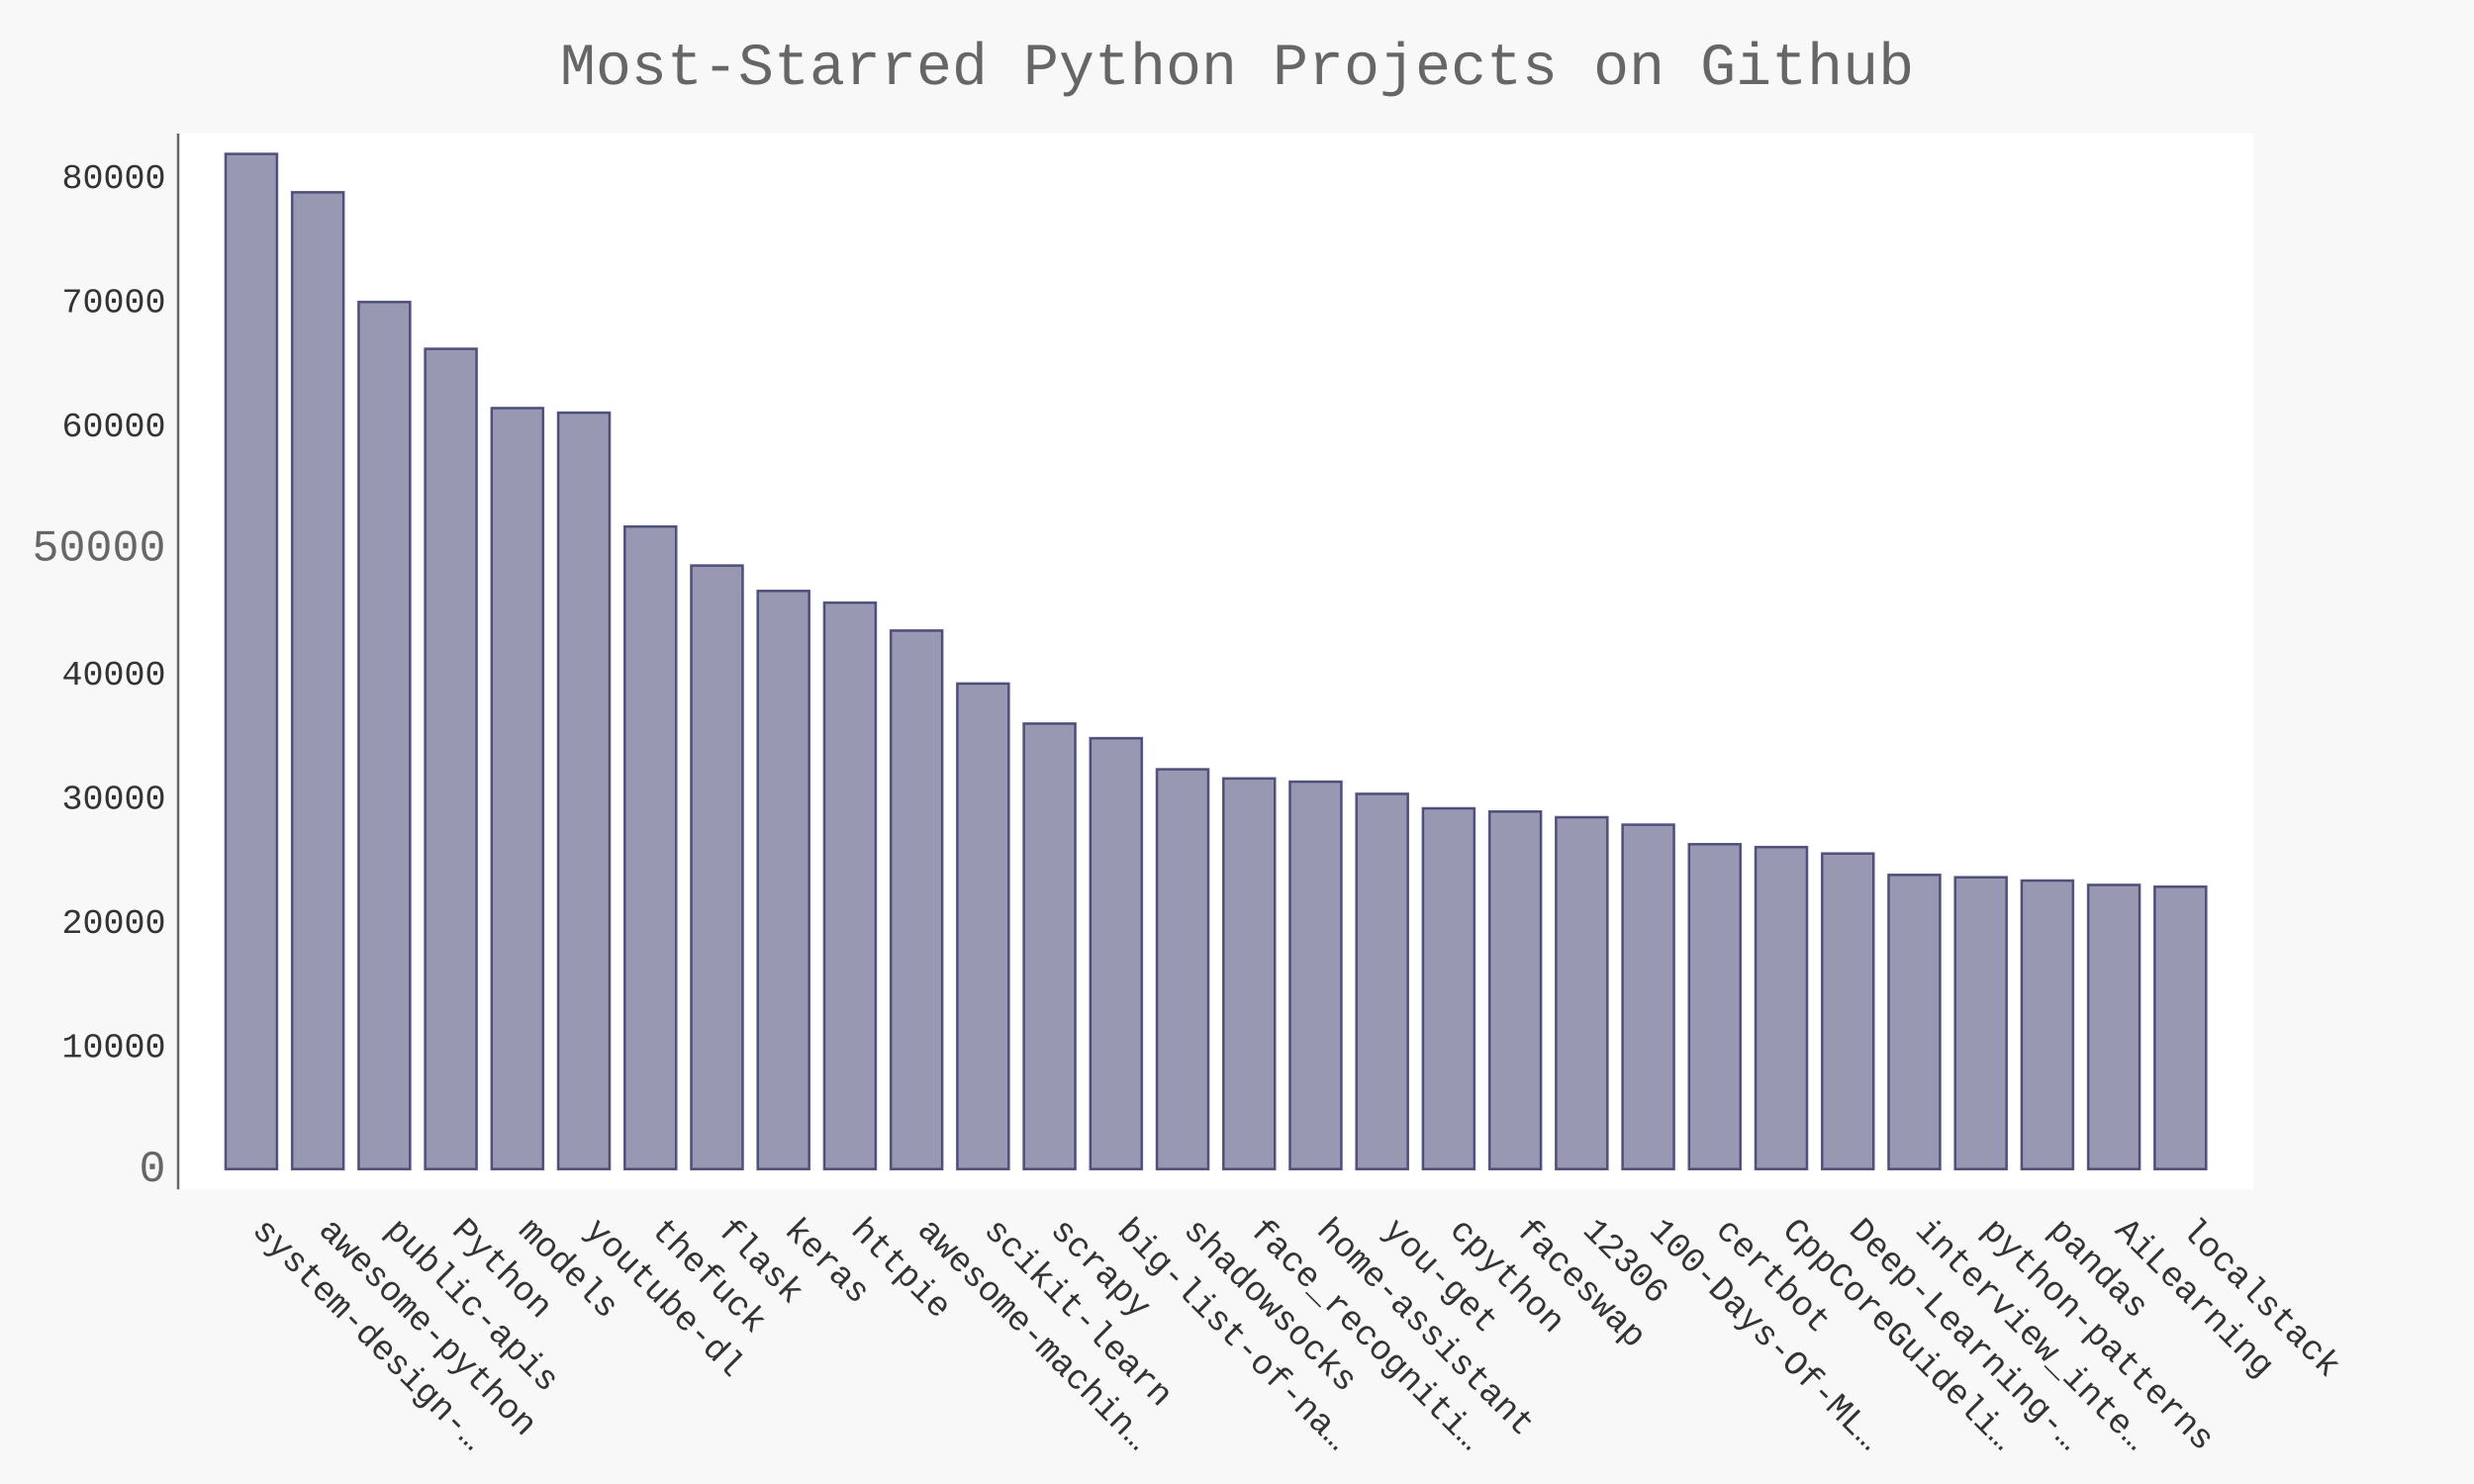
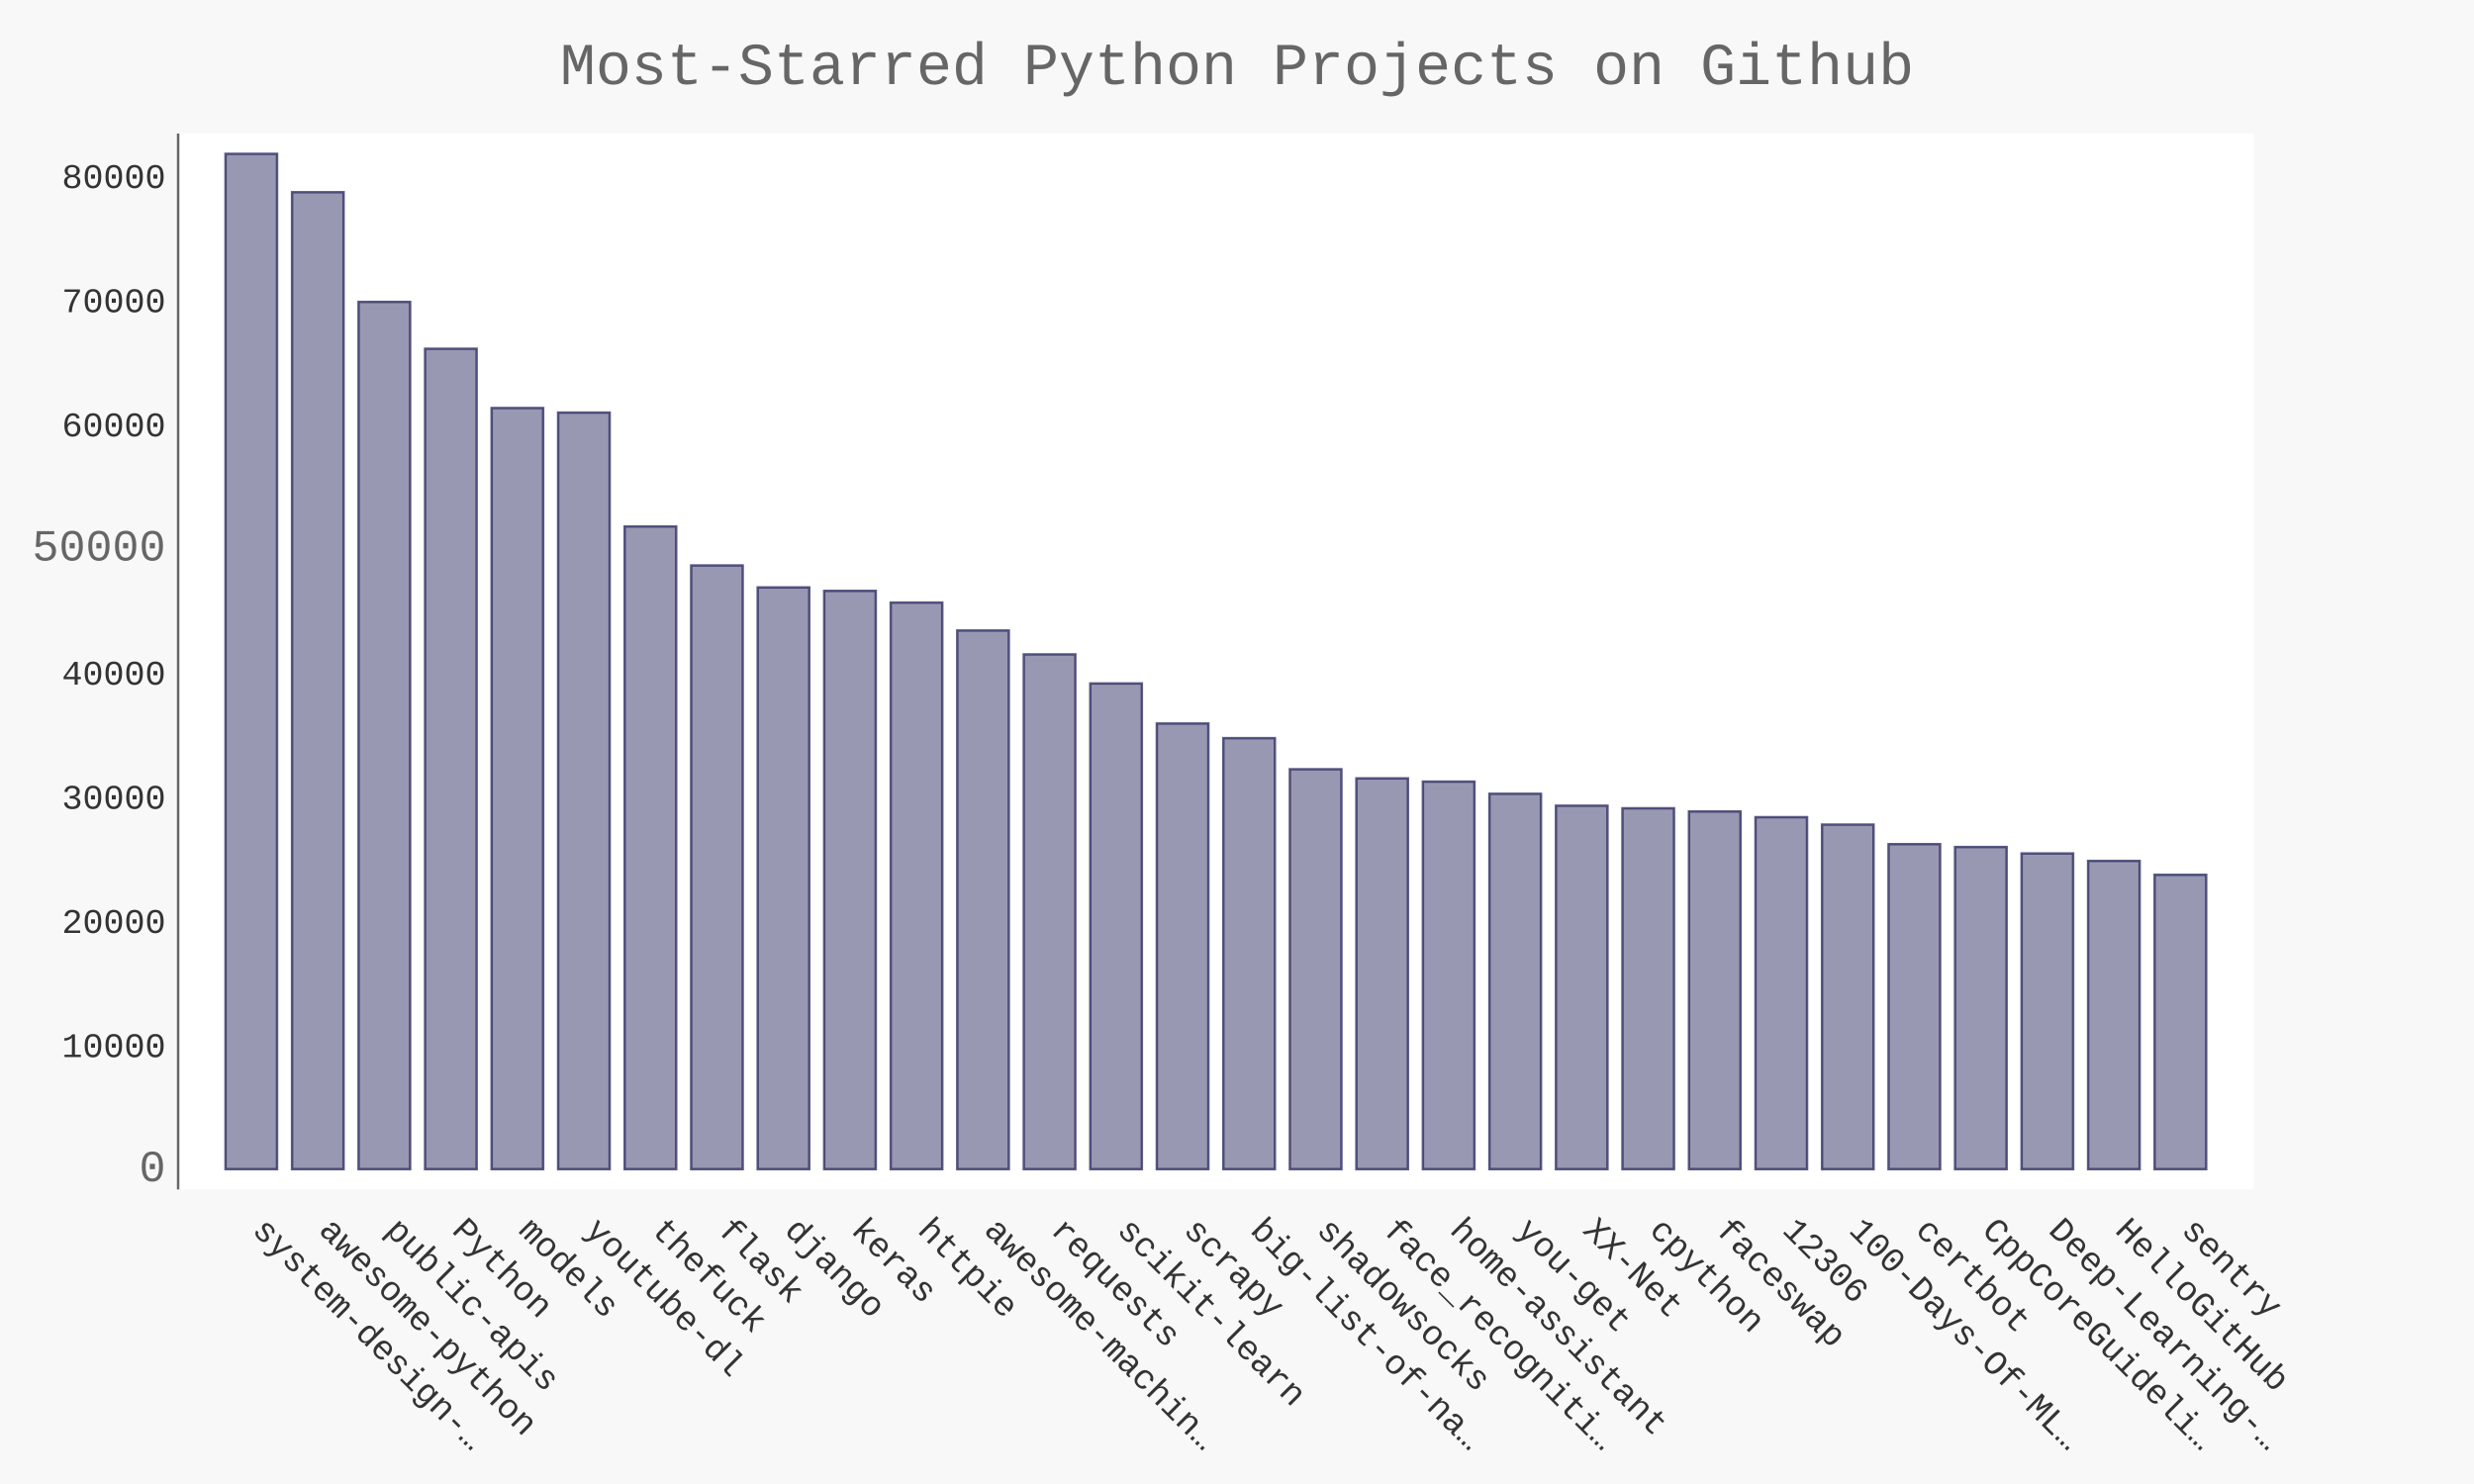
- <svg xmlns="http://www.w3.org/2000/svg" class="pygal-chart" id="chart-45a9637f-76ad-4a3e-85ce-acbdf488adbe" viewBox="0 0 1000 600">
+ <svg xmlns="http://www.w3.org/2000/svg" xmlns:xlink="http://www.w3.org/1999/xlink" class="pygal-chart" id="chart-a860a7c7-77f2-412b-9184-30c38b9bcd7e" viewBox="0 0 1000 600">
  <defs>
-     <style type="text/css">#chart-45a9637f-76ad-4a3e-85ce-acbdf488adbe{-webkit-user-select:none;-webkit-font-smoothing:antialiased;font-family:Consolas,"Liberation Mono",Menlo,Courier,monospace}#chart-45a9637f-76ad-4a3e-85ce-acbdf488adbe .title{font-family:Consolas,"Liberation Mono",Menlo,Courier,monospace;font-size:24px}#chart-45a9637f-76ad-4a3e-85ce-acbdf488adbe .legends .legend text{font-family:Consolas,"Liberation Mono",Menlo,Courier,monospace;font-size:14px}#chart-45a9637f-76ad-4a3e-85ce-acbdf488adbe .axis text{font-family:Consolas,"Liberation Mono",Menlo,Courier,monospace;font-size:14px}#chart-45a9637f-76ad-4a3e-85ce-acbdf488adbe .axis text.major{font-family:Consolas,"Liberation Mono",Menlo,Courier,monospace;font-size:18px}#chart-45a9637f-76ad-4a3e-85ce-acbdf488adbe .text-overlay text.value{font-family:Consolas,"Liberation Mono",Menlo,Courier,monospace;font-size:16px}#chart-45a9637f-76ad-4a3e-85ce-acbdf488adbe .text-overlay text.label{font-family:Consolas,"Liberation Mono",Menlo,Courier,monospace;font-size:10px}#chart-45a9637f-76ad-4a3e-85ce-acbdf488adbe .tooltip{font-family:Consolas,"Liberation Mono",Menlo,Courier,monospace;font-size:14px}#chart-45a9637f-76ad-4a3e-85ce-acbdf488adbe text.no_data{font-family:Consolas,"Liberation Mono",Menlo,Courier,monospace;font-size:64px}
- #chart-45a9637f-76ad-4a3e-85ce-acbdf488adbe{background-color:#f8f8f8}#chart-45a9637f-76ad-4a3e-85ce-acbdf488adbe path,#chart-45a9637f-76ad-4a3e-85ce-acbdf488adbe line,#chart-45a9637f-76ad-4a3e-85ce-acbdf488adbe rect,#chart-45a9637f-76ad-4a3e-85ce-acbdf488adbe circle{-webkit-transition:250ms ease-in;-moz-transition:250ms ease-in;transition:250ms ease-in}#chart-45a9637f-76ad-4a3e-85ce-acbdf488adbe .graph &gt; .background{fill:#f8f8f8}#chart-45a9637f-76ad-4a3e-85ce-acbdf488adbe .plot &gt; .background{fill:#ffffff}#chart-45a9637f-76ad-4a3e-85ce-acbdf488adbe .graph{fill:#333}#chart-45a9637f-76ad-4a3e-85ce-acbdf488adbe text.no_data{fill:#666}#chart-45a9637f-76ad-4a3e-85ce-acbdf488adbe .title{fill:#666}#chart-45a9637f-76ad-4a3e-85ce-acbdf488adbe .legends .legend text{fill:#333}#chart-45a9637f-76ad-4a3e-85ce-acbdf488adbe .legends .legend:hover text{fill:#666}#chart-45a9637f-76ad-4a3e-85ce-acbdf488adbe .axis .line{stroke:#666}#chart-45a9637f-76ad-4a3e-85ce-acbdf488adbe .axis .guide.line{stroke:rgba(0,0,0,0.5)}#chart-45a9637f-76ad-4a3e-85ce-acbdf488adbe .axis .major.line{stroke:#333}#chart-45a9637f-76ad-4a3e-85ce-acbdf488adbe .axis text.major{fill:#666}#chart-45a9637f-76ad-4a3e-85ce-acbdf488adbe .axis.y .guides:hover .guide.line,#chart-45a9637f-76ad-4a3e-85ce-acbdf488adbe .line-graph .axis.x .guides:hover .guide.line,#chart-45a9637f-76ad-4a3e-85ce-acbdf488adbe .stackedline-graph .axis.x .guides:hover .guide.line,#chart-45a9637f-76ad-4a3e-85ce-acbdf488adbe .xy-graph .axis.x .guides:hover .guide.line{stroke:#666}#chart-45a9637f-76ad-4a3e-85ce-acbdf488adbe .axis .guides:hover text{fill:#666}#chart-45a9637f-76ad-4a3e-85ce-acbdf488adbe .reactive{fill-opacity:.5;stroke-opacity:.8}#chart-45a9637f-76ad-4a3e-85ce-acbdf488adbe .ci{stroke:#333}#chart-45a9637f-76ad-4a3e-85ce-acbdf488adbe .reactive.active,#chart-45a9637f-76ad-4a3e-85ce-acbdf488adbe .active .reactive{fill-opacity:.9;stroke-opacity:.9;stroke-width:4}#chart-45a9637f-76ad-4a3e-85ce-acbdf488adbe .ci .reactive.active{stroke-width:1.5}#chart-45a9637f-76ad-4a3e-85ce-acbdf488adbe .series text{fill:#666}#chart-45a9637f-76ad-4a3e-85ce-acbdf488adbe .tooltip rect{fill:#ffffff;stroke:#666;-webkit-transition:opacity 250ms ease-in;-moz-transition:opacity 250ms ease-in;transition:opacity 250ms ease-in}#chart-45a9637f-76ad-4a3e-85ce-acbdf488adbe .tooltip .label{fill:#333}#chart-45a9637f-76ad-4a3e-85ce-acbdf488adbe .tooltip .label{fill:#333}#chart-45a9637f-76ad-4a3e-85ce-acbdf488adbe .tooltip .legend{font-size:.8em;fill:rgba(0,0,0,0.5)}#chart-45a9637f-76ad-4a3e-85ce-acbdf488adbe .tooltip .x_label{font-size:.6em;fill:#666}#chart-45a9637f-76ad-4a3e-85ce-acbdf488adbe .tooltip .xlink{font-size:.5em;text-decoration:underline}#chart-45a9637f-76ad-4a3e-85ce-acbdf488adbe .tooltip .value{font-size:1.5em}#chart-45a9637f-76ad-4a3e-85ce-acbdf488adbe .bound{font-size:.5em}#chart-45a9637f-76ad-4a3e-85ce-acbdf488adbe .max-value{font-size:.75em;fill:rgba(0,0,0,0.5)}#chart-45a9637f-76ad-4a3e-85ce-acbdf488adbe .map-element{fill:#ffffff;stroke:rgba(0,0,0,0.5) !important}#chart-45a9637f-76ad-4a3e-85ce-acbdf488adbe .map-element .reactive{fill-opacity:inherit;stroke-opacity:inherit}#chart-45a9637f-76ad-4a3e-85ce-acbdf488adbe .color-0,#chart-45a9637f-76ad-4a3e-85ce-acbdf488adbe .color-0 a:visited{stroke:#333366;fill:#333366}#chart-45a9637f-76ad-4a3e-85ce-acbdf488adbe .text-overlay .color-0 text{fill:black}
- #chart-45a9637f-76ad-4a3e-85ce-acbdf488adbe text.no_data{text-anchor:middle}#chart-45a9637f-76ad-4a3e-85ce-acbdf488adbe .guide.line{fill:none}#chart-45a9637f-76ad-4a3e-85ce-acbdf488adbe .centered{text-anchor:middle}#chart-45a9637f-76ad-4a3e-85ce-acbdf488adbe .title{text-anchor:middle}#chart-45a9637f-76ad-4a3e-85ce-acbdf488adbe .legends .legend text{fill-opacity:1}#chart-45a9637f-76ad-4a3e-85ce-acbdf488adbe .axis.x text{text-anchor:middle}#chart-45a9637f-76ad-4a3e-85ce-acbdf488adbe .axis.x:not(.web) text[transform]{text-anchor:start}#chart-45a9637f-76ad-4a3e-85ce-acbdf488adbe .axis.x:not(.web) text[transform].backwards{text-anchor:end}#chart-45a9637f-76ad-4a3e-85ce-acbdf488adbe .axis.y text{text-anchor:end}#chart-45a9637f-76ad-4a3e-85ce-acbdf488adbe .axis.y text[transform].backwards{text-anchor:start}#chart-45a9637f-76ad-4a3e-85ce-acbdf488adbe .axis.y2 text{text-anchor:start}#chart-45a9637f-76ad-4a3e-85ce-acbdf488adbe .axis.y2 text[transform].backwards{text-anchor:end}#chart-45a9637f-76ad-4a3e-85ce-acbdf488adbe .axis .guide.line{stroke-dasharray:4,4}#chart-45a9637f-76ad-4a3e-85ce-acbdf488adbe .axis .major.guide.line{stroke-dasharray:6,6}#chart-45a9637f-76ad-4a3e-85ce-acbdf488adbe .horizontal .axis.y .guide.line,#chart-45a9637f-76ad-4a3e-85ce-acbdf488adbe .horizontal .axis.y2 .guide.line,#chart-45a9637f-76ad-4a3e-85ce-acbdf488adbe .vertical .axis.x .guide.line{opacity:0}#chart-45a9637f-76ad-4a3e-85ce-acbdf488adbe .horizontal .axis.always_show .guide.line,#chart-45a9637f-76ad-4a3e-85ce-acbdf488adbe .vertical .axis.always_show .guide.line{opacity:1 !important}#chart-45a9637f-76ad-4a3e-85ce-acbdf488adbe .axis.y .guides:hover .guide.line,#chart-45a9637f-76ad-4a3e-85ce-acbdf488adbe .axis.y2 .guides:hover .guide.line,#chart-45a9637f-76ad-4a3e-85ce-acbdf488adbe .axis.x .guides:hover .guide.line{opacity:1}#chart-45a9637f-76ad-4a3e-85ce-acbdf488adbe .axis .guides:hover text{opacity:1}#chart-45a9637f-76ad-4a3e-85ce-acbdf488adbe .nofill{fill:none}#chart-45a9637f-76ad-4a3e-85ce-acbdf488adbe .subtle-fill{fill-opacity:.2}#chart-45a9637f-76ad-4a3e-85ce-acbdf488adbe .dot{stroke-width:1px;fill-opacity:1}#chart-45a9637f-76ad-4a3e-85ce-acbdf488adbe .dot.active{stroke-width:5px}#chart-45a9637f-76ad-4a3e-85ce-acbdf488adbe .dot.negative{fill:transparent}#chart-45a9637f-76ad-4a3e-85ce-acbdf488adbe text,#chart-45a9637f-76ad-4a3e-85ce-acbdf488adbe tspan{stroke:none !important}#chart-45a9637f-76ad-4a3e-85ce-acbdf488adbe .series text.active{opacity:1}#chart-45a9637f-76ad-4a3e-85ce-acbdf488adbe .tooltip rect{fill-opacity:.95;stroke-width:.5}#chart-45a9637f-76ad-4a3e-85ce-acbdf488adbe .tooltip text{fill-opacity:1}#chart-45a9637f-76ad-4a3e-85ce-acbdf488adbe .showable{visibility:hidden}#chart-45a9637f-76ad-4a3e-85ce-acbdf488adbe .showable.shown{visibility:visible}#chart-45a9637f-76ad-4a3e-85ce-acbdf488adbe .gauge-background{fill:rgba(229,229,229,1);stroke:none}#chart-45a9637f-76ad-4a3e-85ce-acbdf488adbe .bg-lines{stroke:#f8f8f8;stroke-width:2px}</style>
+     <style type="text/css">#chart-a860a7c7-77f2-412b-9184-30c38b9bcd7e{-webkit-user-select:none;-webkit-font-smoothing:antialiased;font-family:Consolas,"Liberation Mono",Menlo,Courier,monospace}#chart-a860a7c7-77f2-412b-9184-30c38b9bcd7e .title{font-family:Consolas,"Liberation Mono",Menlo,Courier,monospace;font-size:24px}#chart-a860a7c7-77f2-412b-9184-30c38b9bcd7e .legends .legend text{font-family:Consolas,"Liberation Mono",Menlo,Courier,monospace;font-size:14px}#chart-a860a7c7-77f2-412b-9184-30c38b9bcd7e .axis text{font-family:Consolas,"Liberation Mono",Menlo,Courier,monospace;font-size:14px}#chart-a860a7c7-77f2-412b-9184-30c38b9bcd7e .axis text.major{font-family:Consolas,"Liberation Mono",Menlo,Courier,monospace;font-size:18px}#chart-a860a7c7-77f2-412b-9184-30c38b9bcd7e .text-overlay text.value{font-family:Consolas,"Liberation Mono",Menlo,Courier,monospace;font-size:16px}#chart-a860a7c7-77f2-412b-9184-30c38b9bcd7e .text-overlay text.label{font-family:Consolas,"Liberation Mono",Menlo,Courier,monospace;font-size:10px}#chart-a860a7c7-77f2-412b-9184-30c38b9bcd7e .tooltip{font-family:Consolas,"Liberation Mono",Menlo,Courier,monospace;font-size:14px}#chart-a860a7c7-77f2-412b-9184-30c38b9bcd7e text.no_data{font-family:Consolas,"Liberation Mono",Menlo,Courier,monospace;font-size:64px}
+ #chart-a860a7c7-77f2-412b-9184-30c38b9bcd7e{background-color:#f8f8f8}#chart-a860a7c7-77f2-412b-9184-30c38b9bcd7e path,#chart-a860a7c7-77f2-412b-9184-30c38b9bcd7e line,#chart-a860a7c7-77f2-412b-9184-30c38b9bcd7e rect,#chart-a860a7c7-77f2-412b-9184-30c38b9bcd7e circle{-webkit-transition:250ms ease-in;-moz-transition:250ms ease-in;transition:250ms ease-in}#chart-a860a7c7-77f2-412b-9184-30c38b9bcd7e .graph &gt; .background{fill:#f8f8f8}#chart-a860a7c7-77f2-412b-9184-30c38b9bcd7e .plot &gt; .background{fill:#ffffff}#chart-a860a7c7-77f2-412b-9184-30c38b9bcd7e .graph{fill:#333}#chart-a860a7c7-77f2-412b-9184-30c38b9bcd7e text.no_data{fill:#666}#chart-a860a7c7-77f2-412b-9184-30c38b9bcd7e .title{fill:#666}#chart-a860a7c7-77f2-412b-9184-30c38b9bcd7e .legends .legend text{fill:#333}#chart-a860a7c7-77f2-412b-9184-30c38b9bcd7e .legends .legend:hover text{fill:#666}#chart-a860a7c7-77f2-412b-9184-30c38b9bcd7e .axis .line{stroke:#666}#chart-a860a7c7-77f2-412b-9184-30c38b9bcd7e .axis .guide.line{stroke:rgba(0,0,0,0.5)}#chart-a860a7c7-77f2-412b-9184-30c38b9bcd7e .axis .major.line{stroke:#333}#chart-a860a7c7-77f2-412b-9184-30c38b9bcd7e .axis text.major{fill:#666}#chart-a860a7c7-77f2-412b-9184-30c38b9bcd7e .axis.y .guides:hover .guide.line,#chart-a860a7c7-77f2-412b-9184-30c38b9bcd7e .line-graph .axis.x .guides:hover .guide.line,#chart-a860a7c7-77f2-412b-9184-30c38b9bcd7e .stackedline-graph .axis.x .guides:hover .guide.line,#chart-a860a7c7-77f2-412b-9184-30c38b9bcd7e .xy-graph .axis.x .guides:hover .guide.line{stroke:#666}#chart-a860a7c7-77f2-412b-9184-30c38b9bcd7e .axis .guides:hover text{fill:#666}#chart-a860a7c7-77f2-412b-9184-30c38b9bcd7e .reactive{fill-opacity:.5;stroke-opacity:.8}#chart-a860a7c7-77f2-412b-9184-30c38b9bcd7e .ci{stroke:#333}#chart-a860a7c7-77f2-412b-9184-30c38b9bcd7e .reactive.active,#chart-a860a7c7-77f2-412b-9184-30c38b9bcd7e .active .reactive{fill-opacity:.9;stroke-opacity:.9;stroke-width:4}#chart-a860a7c7-77f2-412b-9184-30c38b9bcd7e .ci .reactive.active{stroke-width:1.5}#chart-a860a7c7-77f2-412b-9184-30c38b9bcd7e .series text{fill:#666}#chart-a860a7c7-77f2-412b-9184-30c38b9bcd7e .tooltip rect{fill:#ffffff;stroke:#666;-webkit-transition:opacity 250ms ease-in;-moz-transition:opacity 250ms ease-in;transition:opacity 250ms ease-in}#chart-a860a7c7-77f2-412b-9184-30c38b9bcd7e .tooltip .label{fill:#333}#chart-a860a7c7-77f2-412b-9184-30c38b9bcd7e .tooltip .label{fill:#333}#chart-a860a7c7-77f2-412b-9184-30c38b9bcd7e .tooltip .legend{font-size:.8em;fill:rgba(0,0,0,0.5)}#chart-a860a7c7-77f2-412b-9184-30c38b9bcd7e .tooltip .x_label{font-size:.6em;fill:#666}#chart-a860a7c7-77f2-412b-9184-30c38b9bcd7e .tooltip .xlink{font-size:.5em;text-decoration:underline}#chart-a860a7c7-77f2-412b-9184-30c38b9bcd7e .tooltip .value{font-size:1.5em}#chart-a860a7c7-77f2-412b-9184-30c38b9bcd7e .bound{font-size:.5em}#chart-a860a7c7-77f2-412b-9184-30c38b9bcd7e .max-value{font-size:.75em;fill:rgba(0,0,0,0.5)}#chart-a860a7c7-77f2-412b-9184-30c38b9bcd7e .map-element{fill:#ffffff;stroke:rgba(0,0,0,0.5) !important}#chart-a860a7c7-77f2-412b-9184-30c38b9bcd7e .map-element .reactive{fill-opacity:inherit;stroke-opacity:inherit}#chart-a860a7c7-77f2-412b-9184-30c38b9bcd7e .color-0,#chart-a860a7c7-77f2-412b-9184-30c38b9bcd7e .color-0 a:visited{stroke:#333366;fill:#333366}#chart-a860a7c7-77f2-412b-9184-30c38b9bcd7e .text-overlay .color-0 text{fill:black}
+ #chart-a860a7c7-77f2-412b-9184-30c38b9bcd7e text.no_data{text-anchor:middle}#chart-a860a7c7-77f2-412b-9184-30c38b9bcd7e .guide.line{fill:none}#chart-a860a7c7-77f2-412b-9184-30c38b9bcd7e .centered{text-anchor:middle}#chart-a860a7c7-77f2-412b-9184-30c38b9bcd7e .title{text-anchor:middle}#chart-a860a7c7-77f2-412b-9184-30c38b9bcd7e .legends .legend text{fill-opacity:1}#chart-a860a7c7-77f2-412b-9184-30c38b9bcd7e .axis.x text{text-anchor:middle}#chart-a860a7c7-77f2-412b-9184-30c38b9bcd7e .axis.x:not(.web) text[transform]{text-anchor:start}#chart-a860a7c7-77f2-412b-9184-30c38b9bcd7e .axis.x:not(.web) text[transform].backwards{text-anchor:end}#chart-a860a7c7-77f2-412b-9184-30c38b9bcd7e .axis.y text{text-anchor:end}#chart-a860a7c7-77f2-412b-9184-30c38b9bcd7e .axis.y text[transform].backwards{text-anchor:start}#chart-a860a7c7-77f2-412b-9184-30c38b9bcd7e .axis.y2 text{text-anchor:start}#chart-a860a7c7-77f2-412b-9184-30c38b9bcd7e .axis.y2 text[transform].backwards{text-anchor:end}#chart-a860a7c7-77f2-412b-9184-30c38b9bcd7e .axis .guide.line{stroke-dasharray:4,4}#chart-a860a7c7-77f2-412b-9184-30c38b9bcd7e .axis .major.guide.line{stroke-dasharray:6,6}#chart-a860a7c7-77f2-412b-9184-30c38b9bcd7e .horizontal .axis.y .guide.line,#chart-a860a7c7-77f2-412b-9184-30c38b9bcd7e .horizontal .axis.y2 .guide.line,#chart-a860a7c7-77f2-412b-9184-30c38b9bcd7e .vertical .axis.x .guide.line{opacity:0}#chart-a860a7c7-77f2-412b-9184-30c38b9bcd7e .horizontal .axis.always_show .guide.line,#chart-a860a7c7-77f2-412b-9184-30c38b9bcd7e .vertical .axis.always_show .guide.line{opacity:1 !important}#chart-a860a7c7-77f2-412b-9184-30c38b9bcd7e .axis.y .guides:hover .guide.line,#chart-a860a7c7-77f2-412b-9184-30c38b9bcd7e .axis.y2 .guides:hover .guide.line,#chart-a860a7c7-77f2-412b-9184-30c38b9bcd7e .axis.x .guides:hover .guide.line{opacity:1}#chart-a860a7c7-77f2-412b-9184-30c38b9bcd7e .axis .guides:hover text{opacity:1}#chart-a860a7c7-77f2-412b-9184-30c38b9bcd7e .nofill{fill:none}#chart-a860a7c7-77f2-412b-9184-30c38b9bcd7e .subtle-fill{fill-opacity:.2}#chart-a860a7c7-77f2-412b-9184-30c38b9bcd7e .dot{stroke-width:1px;fill-opacity:1}#chart-a860a7c7-77f2-412b-9184-30c38b9bcd7e .dot.active{stroke-width:5px}#chart-a860a7c7-77f2-412b-9184-30c38b9bcd7e .dot.negative{fill:transparent}#chart-a860a7c7-77f2-412b-9184-30c38b9bcd7e text,#chart-a860a7c7-77f2-412b-9184-30c38b9bcd7e tspan{stroke:none !important}#chart-a860a7c7-77f2-412b-9184-30c38b9bcd7e .series text.active{opacity:1}#chart-a860a7c7-77f2-412b-9184-30c38b9bcd7e .tooltip rect{fill-opacity:.95;stroke-width:.5}#chart-a860a7c7-77f2-412b-9184-30c38b9bcd7e .tooltip text{fill-opacity:1}#chart-a860a7c7-77f2-412b-9184-30c38b9bcd7e .showable{visibility:hidden}#chart-a860a7c7-77f2-412b-9184-30c38b9bcd7e .showable.shown{visibility:visible}#chart-a860a7c7-77f2-412b-9184-30c38b9bcd7e .gauge-background{fill:rgba(229,229,229,1);stroke:none}#chart-a860a7c7-77f2-412b-9184-30c38b9bcd7e .bg-lines{stroke:#f8f8f8;stroke-width:2px}</style>
  </defs>
  <g class="graph bar-graph vertical">
    <rect class="background" height="600" width="1000" x="0" y="0" />
    <g class="plot" transform="translate(72, 54)">
      <rect class="background" height="426.905" width="838.905" x="0" y="0" />
      <g class="axis y">
        <g class="guides">
          <text class="major" x="-5" y="423.595">0</text>
        </g>
        <g class="guides">
          <text class="" x="-5" y="373.399">10000</text>
        </g>
        <g class="guides">
          <text class="" x="-5" y="323.202">20000</text>
        </g>
        <g class="guides">
          <text class="" x="-5" y="273.006">30000</text>
        </g>
        <g class="guides">
          <text class="" x="-5" y="222.81">40000</text>
        </g>
        <g class="guides">
          <text class="major" x="-5" y="172.613">50000</text>
        </g>
        <g class="guides">
          <text class="" x="-5" y="122.417">60000</text>
        </g>
        <g class="guides">
          <text class="" x="-5" y="72.221">70000</text>
        </g>
        <g class="guides">
          <text class="" x="-5" y="22.025">80000</text>
        </g>
      </g>
      <g class="axis x">
        <path class="line" d="M0 0 v426.905" />
        <g class="guides">
          <path class="guide line" d="M29.577 0 v426.905" />
          <text class="" transform="rotate(45 29.57676 443.9045)" x="29.577" y="443.905">system-design-…</text>
        </g>
        <g class="guides">
          <path class="guide line" d="M56.465 0 v426.905" />
          <text class="" transform="rotate(45 56.46473 443.9045)" x="56.465" y="443.905">awesome-python</text>
        </g>
        <g class="guides">
          <path class="guide line" d="M83.353 0 v426.905" />
          <text class="" transform="rotate(45 83.35269 443.9045)" x="83.353" y="443.905">public-apis</text>
        </g>
        <g class="guides">
          <path class="guide line" d="M110.241 0 v426.905" />
          <text class="" transform="rotate(45 110.2407 443.9045)" x="110.241" y="443.905">Python</text>
        </g>
        <g class="guides">
          <path class="guide line" d="M137.129 0 v426.905" />
          <text class="" transform="rotate(45 137.1286 443.9045)" x="137.129" y="443.905">models</text>
        </g>
        <g class="guides">
          <path class="guide line" d="M164.017 0 v426.905" />
          <text class="" transform="rotate(45 164.0166 443.9045)" x="164.017" y="443.905">youtube-dl</text>
        </g>
        <g class="guides">
          <path class="guide line" d="M190.905 0 v426.905" />
          <text class="" transform="rotate(45 190.9046 443.9045)" x="190.905" y="443.905">thefuck</text>
        </g>
        <g class="guides">
          <path class="guide line" d="M217.793 0 v426.905" />
          <text class="" transform="rotate(45 217.7925 443.9045)" x="217.793" y="443.905">flask</text>
        </g>
        <g class="guides">
          <path class="guide line" d="M244.68 0 v426.905" />
-           <text class="" transform="rotate(45 244.6805 443.9045)" x="244.68" y="443.905">keras</text>
+           <text class="" transform="rotate(45 244.6805 443.9045)" x="244.68" y="443.905">django</text>
        </g>
        <g class="guides">
          <path class="guide line" d="M271.568 0 v426.905" />
-           <text class="" transform="rotate(45 271.5685 443.9045)" x="271.568" y="443.905">httpie</text>
+           <text class="" transform="rotate(45 271.5685 443.9045)" x="271.568" y="443.905">keras</text>
        </g>
        <g class="guides">
          <path class="guide line" d="M298.456 0 v426.905" />
-           <text class="" transform="rotate(45 298.4564 443.9045)" x="298.456" y="443.905">awesome-machin…</text>
+           <text class="" transform="rotate(45 298.4564 443.9045)" x="298.456" y="443.905">httpie</text>
        </g>
        <g class="guides">
          <path class="guide line" d="M325.344 0 v426.905" />
-           <text class="" transform="rotate(45 325.3444 443.9045)" x="325.344" y="443.905">scikit-learn</text>
+           <text class="" transform="rotate(45 325.3444 443.9045)" x="325.344" y="443.905">awesome-machin…</text>
        </g>
        <g class="guides">
          <path class="guide line" d="M352.232 0 v426.905" />
-           <text class="" transform="rotate(45 352.2324 443.9045)" x="352.232" y="443.905">scrapy</text>
+           <text class="" transform="rotate(45 352.2324 443.9045)" x="352.232" y="443.905">requests</text>
        </g>
        <g class="guides">
          <path class="guide line" d="M379.12 0 v426.905" />
-           <text class="" transform="rotate(45 379.1203 443.9045)" x="379.12" y="443.905">big-list-of-na…</text>
+           <text class="" transform="rotate(45 379.1203 443.9045)" x="379.12" y="443.905">scikit-learn</text>
        </g>
        <g class="guides">
          <path class="guide line" d="M406.008 0 v426.905" />
-           <text class="" transform="rotate(45 406.0083 443.9045)" x="406.008" y="443.905">shadowsocks</text>
+           <text class="" transform="rotate(45 406.0083 443.9045)" x="406.008" y="443.905">scrapy</text>
        </g>
        <g class="guides">
          <path class="guide line" d="M432.896 0 v426.905" />
-           <text class="" transform="rotate(45 432.8963 443.9045)" x="432.896" y="443.905">face_recogniti…</text>
+           <text class="" transform="rotate(45 432.8963 443.9045)" x="432.896" y="443.905">big-list-of-na…</text>
        </g>
        <g class="guides">
          <path class="guide line" d="M459.784 0 v426.905" />
-           <text class="" transform="rotate(45 459.7842 443.9045)" x="459.784" y="443.905">home-assistant</text>
+           <text class="" transform="rotate(45 459.7842 443.9045)" x="459.784" y="443.905">shadowsocks</text>
        </g>
        <g class="guides">
          <path class="guide line" d="M486.672 0 v426.905" />
-           <text class="" transform="rotate(45 486.6722 443.9045)" x="486.672" y="443.905">you-get</text>
+           <text class="" transform="rotate(45 486.6722 443.9045)" x="486.672" y="443.905">face_recogniti…</text>
        </g>
        <g class="guides">
          <path class="guide line" d="M513.56 0 v426.905" />
-           <text class="" transform="rotate(45 513.5602 443.9045)" x="513.56" y="443.905">cpython</text>
+           <text class="" transform="rotate(45 513.5602 443.9045)" x="513.56" y="443.905">home-assistant</text>
        </g>
        <g class="guides">
          <path class="guide line" d="M540.448 0 v426.905" />
-           <text class="" transform="rotate(45 540.4481 443.9045)" x="540.448" y="443.905">faceswap</text>
+           <text class="" transform="rotate(45 540.4481 443.9045)" x="540.448" y="443.905">you-get</text>
        </g>
        <g class="guides">
          <path class="guide line" d="M567.336 0 v426.905" />
-           <text class="" transform="rotate(45 567.3361 443.9045)" x="567.336" y="443.905">12306</text>
+           <text class="" transform="rotate(45 567.3361 443.9045)" x="567.336" y="443.905">XX-Net</text>
        </g>
        <g class="guides">
          <path class="guide line" d="M594.224 0 v426.905" />
-           <text class="" transform="rotate(45 594.2241 443.9045)" x="594.224" y="443.905">100-Days-Of-ML…</text>
+           <text class="" transform="rotate(45 594.2241 443.9045)" x="594.224" y="443.905">cpython</text>
        </g>
        <g class="guides">
          <path class="guide line" d="M621.112 0 v426.905" />
-           <text class="" transform="rotate(45 621.112 443.9045)" x="621.112" y="443.905">certbot</text>
+           <text class="" transform="rotate(45 621.112 443.9045)" x="621.112" y="443.905">faceswap</text>
        </g>
        <g class="guides">
          <path class="guide line" d="M648 0 v426.905" />
-           <text class="" transform="rotate(45 648 443.9045)" x="648" y="443.905">CppCoreGuideli…</text>
+           <text class="" transform="rotate(45 648 443.9045)" x="648" y="443.905">12306</text>
        </g>
        <g class="guides">
          <path class="guide line" d="M674.888 0 v426.905" />
-           <text class="" transform="rotate(45 674.888 443.9045)" x="674.888" y="443.905">Deep-Learning-…</text>
+           <text class="" transform="rotate(45 674.888 443.9045)" x="674.888" y="443.905">100-Days-Of-ML…</text>
        </g>
        <g class="guides">
          <path class="guide line" d="M701.776 0 v426.905" />
-           <text class="" transform="rotate(45 701.7759 443.9045)" x="701.776" y="443.905">interview_inte…</text>
+           <text class="" transform="rotate(45 701.7759 443.9045)" x="701.776" y="443.905">certbot</text>
        </g>
        <g class="guides">
          <path class="guide line" d="M728.664 0 v426.905" />
-           <text class="" transform="rotate(45 728.6639 443.9045)" x="728.664" y="443.905">python-patterns</text>
+           <text class="" transform="rotate(45 728.6639 443.9045)" x="728.664" y="443.905">CppCoreGuideli…</text>
        </g>
        <g class="guides">
          <path class="guide line" d="M755.552 0 v426.905" />
-           <text class="" transform="rotate(45 755.5518 443.9045)" x="755.552" y="443.905">pandas</text>
+           <text class="" transform="rotate(45 755.5518 443.9045)" x="755.552" y="443.905">Deep-Learning-…</text>
        </g>
        <g class="guides">
          <path class="guide line" d="M782.44 0 v426.905" />
-           <text class="" transform="rotate(45 782.4398 443.9045)" x="782.44" y="443.905">AiLearning</text>
+           <text class="" transform="rotate(45 782.4398 443.9045)" x="782.44" y="443.905">HelloGitHub</text>
        </g>
        <g class="guides">
          <path class="guide line" d="M809.328 0 v426.905" />
-           <text class="" transform="rotate(45 809.3278 443.9045)" x="809.328" y="443.905">localstack</text>
+           <text class="" transform="rotate(45 809.3278 443.9045)" x="809.328" y="443.905">sentry</text>
        </g>
      </g>
      <g class="series serie-0 color-0">
        <g class="bars">
          <g class="bar">
-             <rect class="rect reactive tooltip-trigger" height="410.485" rx="0" ry="0" width="20.822" x="19.166" y="8.21" />
-           </g>
-           <g class="bar">
-             <rect class="rect reactive tooltip-trigger" height="394.974" rx="0" ry="0" width="20.822" x="46.054" y="23.72" />
-           </g>
-           <g class="bar">
-             <rect class="rect reactive tooltip-trigger" height="350.626" rx="0" ry="0" width="20.822" x="72.942" y="68.069" />
-           </g>
-           <g class="bar">
-             <rect class="rect reactive tooltip-trigger" height="331.682" rx="0" ry="0" width="20.822" x="99.83" y="87.013" />
-           </g>
-           <g class="bar">
-             <rect class="rect reactive tooltip-trigger" height="307.718" rx="0" ry="0" width="20.822" x="126.718" y="110.977" />
-           </g>
-           <g class="bar">
-             <rect class="rect reactive tooltip-trigger" height="305.876" rx="0" ry="0" width="20.822" x="153.606" y="112.819" />
-           </g>
-           <g class="bar">
-             <rect class="rect reactive tooltip-trigger" height="259.826" rx="0" ry="0" width="20.822" x="180.494" y="158.869" />
-           </g>
-           <g class="bar">
-             <rect class="rect reactive tooltip-trigger" height="244.064" rx="0" ry="0" width="20.822" x="207.382" y="174.63" />
-           </g>
-           <g class="bar">
-             <rect class="rect reactive tooltip-trigger" height="233.794" rx="0" ry="0" width="20.822" x="234.269" y="184.901" />
-           </g>
-           <g class="bar">
-             <rect class="rect reactive tooltip-trigger" height="229.061" rx="0" ry="0" width="20.822" x="261.157" y="189.634" />
-           </g>
-           <g class="bar">
-             <rect class="rect reactive tooltip-trigger" height="217.767" rx="0" ry="0" width="20.822" x="288.045" y="200.928" />
-           </g>
-           <g class="bar">
-             <rect class="rect reactive tooltip-trigger" height="196.353" rx="0" ry="0" width="20.822" x="314.933" y="222.342" />
-           </g>
-           <g class="bar">
-             <rect class="rect reactive tooltip-trigger" height="180.159" rx="0" ry="0" width="20.822" x="341.821" y="238.535" />
-           </g>
-           <g class="bar">
-             <rect class="rect reactive tooltip-trigger" height="174.251" rx="0" ry="0" width="20.822" x="368.709" y="244.443" />
-           </g>
-           <g class="bar">
-             <rect class="rect reactive tooltip-trigger" height="161.677" rx="0" ry="0" width="20.822" x="395.597" y="257.018" />
-           </g>
-           <g class="bar">
-             <rect class="rect reactive tooltip-trigger" height="157.983" rx="0" ry="0" width="20.822" x="422.485" y="260.712" />
-           </g>
-           <g class="bar">
-             <rect class="rect reactive tooltip-trigger" height="156.678" rx="0" ry="0" width="20.822" x="449.373" y="262.017" />
-           </g>
-           <g class="bar">
-             <rect class="rect reactive tooltip-trigger" height="151.748" rx="0" ry="0" width="20.822" x="476.261" y="266.946" />
-           </g>
-           <g class="bar">
-             <rect class="rect reactive tooltip-trigger" height="145.896" rx="0" ry="0" width="20.822" x="503.149" y="272.799" />
-           </g>
-           <g class="bar">
-             <rect class="rect reactive tooltip-trigger" height="144.595" rx="0" ry="0" width="20.822" x="530.037" y="274.099" />
-           </g>
-           <g class="bar">
-             <rect class="rect reactive tooltip-trigger" height="142.291" rx="0" ry="0" width="20.822" x="556.925" y="276.403" />
-           </g>
-           <g class="bar">
-             <rect class="rect reactive tooltip-trigger" height="139.29" rx="0" ry="0" width="20.822" x="583.813" y="279.405" />
-           </g>
-           <g class="bar">
-             <rect class="rect reactive tooltip-trigger" height="131.389" rx="0" ry="0" width="20.822" x="610.701" y="287.306" />
-           </g>
-           <g class="bar">
-             <rect class="rect reactive tooltip-trigger" height="130.229" rx="0" ry="0" width="20.822" x="637.589" y="288.466" />
-           </g>
-           <g class="bar">
-             <rect class="rect reactive tooltip-trigger" height="127.624" rx="0" ry="0" width="20.822" x="664.477" y="291.071" />
-           </g>
-           <g class="bar">
-             <rect class="rect reactive tooltip-trigger" height="118.98" rx="0" ry="0" width="20.822" x="691.365" y="299.715" />
-           </g>
-           <g class="bar">
-             <rect class="rect reactive tooltip-trigger" height="118.027" rx="0" ry="0" width="20.822" x="718.253" y="300.668" />
-           </g>
-           <g class="bar">
-             <rect class="rect reactive tooltip-trigger" height="116.696" rx="0" ry="0" width="20.822" x="745.141" y="301.999" />
-           </g>
-           <g class="bar">
-             <rect class="rect reactive tooltip-trigger" height="114.924" rx="0" ry="0" width="20.822" x="772.029" y="303.77" />
-           </g>
-           <g class="bar">
-             <rect class="rect reactive tooltip-trigger" height="114.212" rx="0" ry="0" width="20.822" x="798.917" y="304.483" />
+             <a target="_blank" xlink:href="https://github.com/donnemartin/system-design-primer">
+               <rect class="rect reactive tooltip-trigger" height="410.485" rx="0" ry="0" width="20.822" x="19.166" y="8.21" />
+             </a>
+           </g>
+           <g class="bar">
+             <a target="_blank" xlink:href="https://github.com/vinta/awesome-python">
+               <rect class="rect reactive tooltip-trigger" height="394.974" rx="0" ry="0" width="20.822" x="46.054" y="23.72" />
+             </a>
+           </g>
+           <g class="bar">
+             <a target="_blank" xlink:href="https://github.com/public-apis/public-apis">
+               <rect class="rect reactive tooltip-trigger" height="350.631" rx="0" ry="0" width="20.822" x="72.942" y="68.064" />
+             </a>
+           </g>
+           <g class="bar">
+             <a target="_blank" xlink:href="https://github.com/TheAlgorithms/Python">
+               <rect class="rect reactive tooltip-trigger" height="331.682" rx="0" ry="0" width="20.822" x="99.83" y="87.013" />
+             </a>
+           </g>
+           <g class="bar">
+             <a target="_blank" xlink:href="https://github.com/tensorflow/models">
+               <rect class="rect reactive tooltip-trigger" height="307.718" rx="0" ry="0" width="20.822" x="126.718" y="110.977" />
+             </a>
+           </g>
+           <g class="bar">
+             <a target="_blank" xlink:href="https://github.com/ytdl-org/youtube-dl">
+               <rect class="rect reactive tooltip-trigger" height="305.881" rx="0" ry="0" width="20.822" x="153.606" y="112.814" />
+             </a>
+           </g>
+           <g class="bar">
+             <a target="_blank" xlink:href="https://github.com/nvbn/thefuck">
+               <rect class="rect reactive tooltip-trigger" height="259.826" rx="0" ry="0" width="20.822" x="180.494" y="158.869" />
+             </a>
+           </g>
+           <g class="bar">
+             <a target="_blank" xlink:href="https://github.com/pallets/flask">
+               <rect class="rect reactive tooltip-trigger" height="244.064" rx="0" ry="0" width="20.822" x="207.382" y="174.63" />
+             </a>
+           </g>
+           <g class="bar">
+             <a target="_blank" xlink:href="https://github.com/django/django">
+               <rect class="rect reactive tooltip-trigger" height="235.19" rx="0" ry="0" width="20.822" x="234.269" y="183.505" />
+             </a>
+           </g>
+           <g class="bar">
+             <a target="_blank" xlink:href="https://github.com/keras-team/keras">
+               <rect class="rect reactive tooltip-trigger" height="233.794" rx="0" ry="0" width="20.822" x="261.157" y="184.901" />
+             </a>
+           </g>
+           <g class="bar">
+             <a target="_blank" xlink:href="https://github.com/jakubroztocil/httpie">
+               <rect class="rect reactive tooltip-trigger" height="229.061" rx="0" ry="0" width="20.822" x="288.045" y="189.634" />
+             </a>
+           </g>
+           <g class="bar">
+             <a target="_blank" xlink:href="https://github.com/josephmisiti/awesome-machine-learning">
+               <rect class="rect reactive tooltip-trigger" height="217.767" rx="0" ry="0" width="20.822" x="314.933" y="200.928" />
+             </a>
+           </g>
+           <g class="bar">
+             <a target="_blank" xlink:href="https://github.com/psf/requests">
+               <rect class="rect reactive tooltip-trigger" height="208.109" rx="0" ry="0" width="20.822" x="341.821" y="210.586" />
+             </a>
+           </g>
+           <g class="bar">
+             <a target="_blank" xlink:href="https://github.com/scikit-learn/scikit-learn">
+               <rect class="rect reactive tooltip-trigger" height="196.353" rx="0" ry="0" width="20.822" x="368.709" y="222.342" />
+             </a>
+           </g>
+           <g class="bar">
+             <a target="_blank" xlink:href="https://github.com/scrapy/scrapy">
+               <rect class="rect reactive tooltip-trigger" height="180.159" rx="0" ry="0" width="20.822" x="395.597" y="238.535" />
+             </a>
+           </g>
+           <g class="bar">
+             <a target="_blank" xlink:href="https://github.com/minimaxir/big-list-of-naughty-strings">
+               <rect class="rect reactive tooltip-trigger" height="174.251" rx="0" ry="0" width="20.822" x="422.485" y="244.443" />
+             </a>
+           </g>
+           <g class="bar">
+             <a target="_blank" xlink:href="https://github.com/shadowsocks/shadowsocks">
+               <rect class="rect reactive tooltip-trigger" height="161.677" rx="0" ry="0" width="20.822" x="449.373" y="257.018" />
+             </a>
+           </g>
+           <g class="bar">
+             <a target="_blank" xlink:href="https://github.com/ageitgey/face_recognition">
+               <rect class="rect reactive tooltip-trigger" height="157.983" rx="0" ry="0" width="20.822" x="476.261" y="260.712" />
+             </a>
+           </g>
+           <g class="bar">
+             <a target="_blank" xlink:href="https://github.com/home-assistant/home-assistant">
+               <rect class="rect reactive tooltip-trigger" height="156.678" rx="0" ry="0" width="20.822" x="503.149" y="262.017" />
+             </a>
+           </g>
+           <g class="bar">
+             <a target="_blank" xlink:href="https://github.com/soimort/you-get">
+               <rect class="rect reactive tooltip-trigger" height="151.748" rx="0" ry="0" width="20.822" x="530.037" y="266.946" />
+             </a>
+           </g>
+           <g class="bar">
+             <a target="_blank" xlink:href="https://github.com/XX-net/XX-Net">
+               <rect class="rect reactive tooltip-trigger" height="146.93" rx="0" ry="0" width="20.822" x="556.925" y="271.765" />
+             </a>
+           </g>
+           <g class="bar">
+             <a target="_blank" xlink:href="https://github.com/python/cpython">
+               <rect class="rect reactive tooltip-trigger" height="145.896" rx="0" ry="0" width="20.822" x="583.813" y="272.799" />
+             </a>
+           </g>
+           <g class="bar">
+             <a target="_blank" xlink:href="https://github.com/deepfakes/faceswap">
+               <rect class="rect reactive tooltip-trigger" height="144.6" rx="0" ry="0" width="20.822" x="610.701" y="274.094" />
+             </a>
+           </g>
+           <g class="bar">
+             <a target="_blank" xlink:href="https://github.com/testerSunshine/12306">
+               <rect class="rect reactive tooltip-trigger" height="142.291" rx="0" ry="0" width="20.822" x="637.589" y="276.403" />
+             </a>
+           </g>
+           <g class="bar">
+             <a target="_blank" xlink:href="https://github.com/Avik-Jain/100-Days-Of-ML-Code">
+               <rect class="rect reactive tooltip-trigger" height="139.29" rx="0" ry="0" width="20.822" x="664.477" y="279.405" />
+             </a>
+           </g>
+           <g class="bar">
+             <a target="_blank" xlink:href="https://github.com/certbot/certbot">
+               <rect class="rect reactive tooltip-trigger" height="131.389" rx="0" ry="0" width="20.822" x="691.365" y="287.306" />
+             </a>
+           </g>
+           <g class="bar">
+             <a target="_blank" xlink:href="https://github.com/isocpp/CppCoreGuidelines">
+               <rect class="rect reactive tooltip-trigger" height="130.229" rx="0" ry="0" width="20.822" x="718.253" y="288.466" />
+             </a>
+           </g>
+           <g class="bar">
+             <a target="_blank" xlink:href="https://github.com/floodsung/Deep-Learning-Papers-Reading-Roadmap">
+               <rect class="rect reactive tooltip-trigger" height="127.624" rx="0" ry="0" width="20.822" x="745.141" y="291.071" />
+             </a>
+           </g>
+           <g class="bar">
+             <a target="_blank" xlink:href="https://github.com/521xueweihan/HelloGitHub">
+               <rect class="rect reactive tooltip-trigger" height="124.607" rx="0" ry="0" width="20.822" x="772.029" y="294.088" />
+             </a>
+           </g>
+           <g class="bar">
+             <a target="_blank" xlink:href="https://github.com/getsentry/sentry">
+               <rect class="rect reactive tooltip-trigger" height="118.99" rx="0" ry="0" width="20.822" x="798.917" y="299.705" />
+             </a>
          </g>
        </g>
      </g>
    </g>
    <g class="titles">
      <text class="title plot_title" x="500.0" y="34">Most-Starred Python Projects on Github</text>
    </g>
    <g class="plot overlay" transform="translate(72, 54)">
      <g class="series serie-0 color-0" />
    </g>
    <g class="plot text-overlay" transform="translate(72, 54)">
      <g class="series serie-0 color-0" />
    </g>
    <g class="plot tooltip-overlay" transform="translate(72, 54)">
      <g class="tooltip" style="opacity: 0" transform="translate(0 0)">
        <rect class="tooltip-box" height="0" rx="0" ry="0" width="0" />
        <g class="text" />
      </g>
    </g>
  </g>
</svg>
